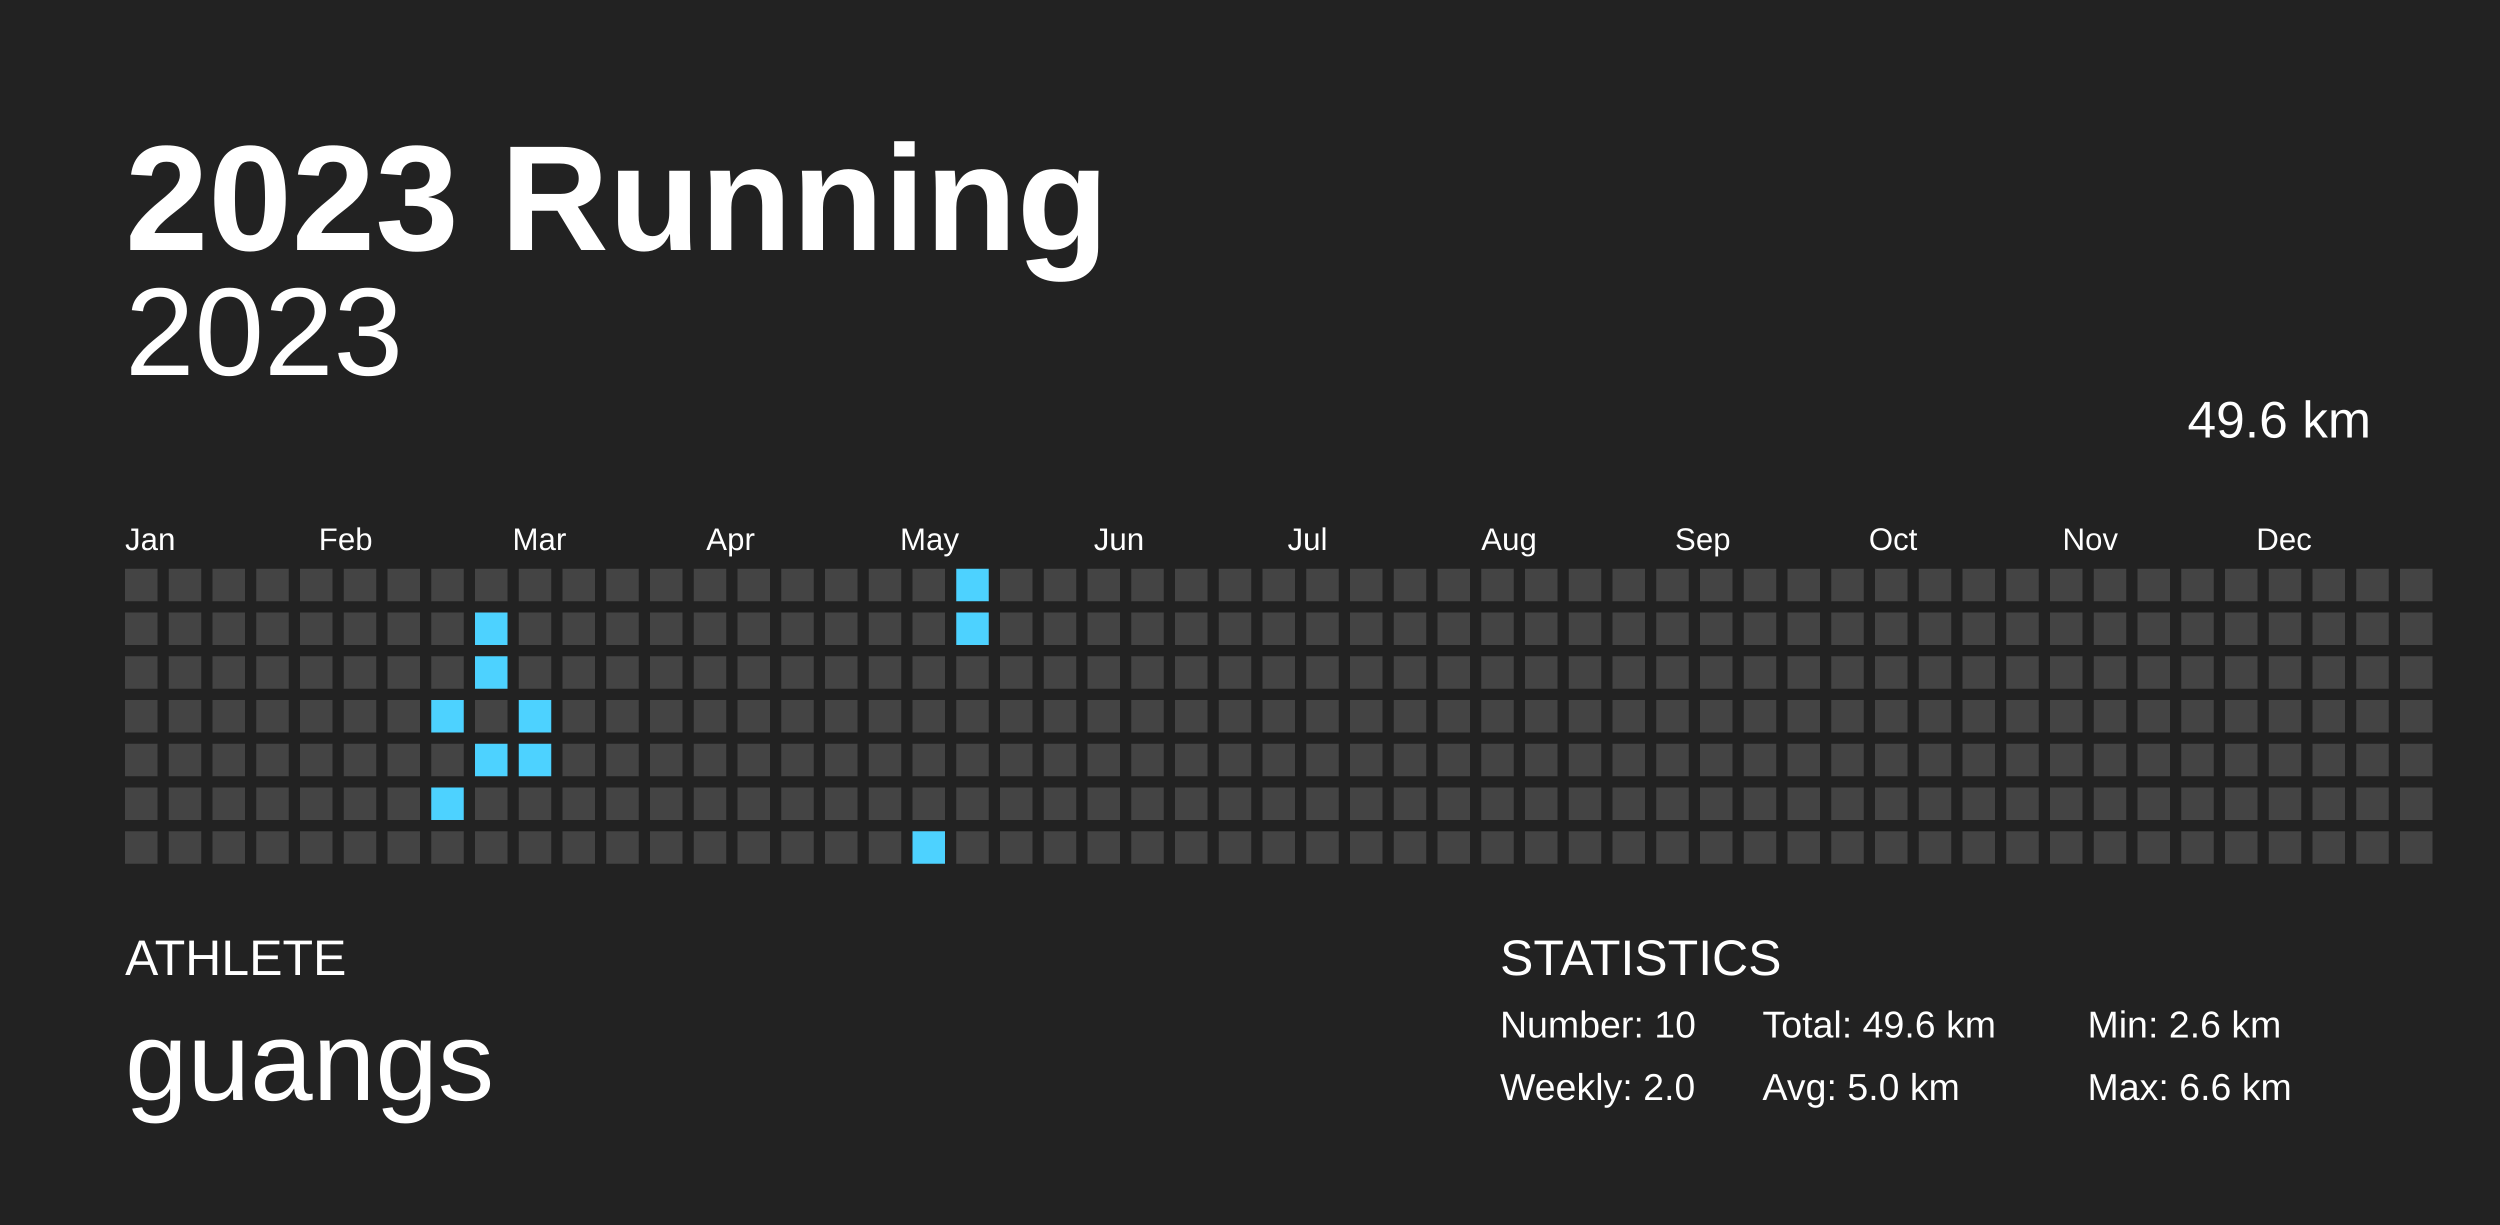
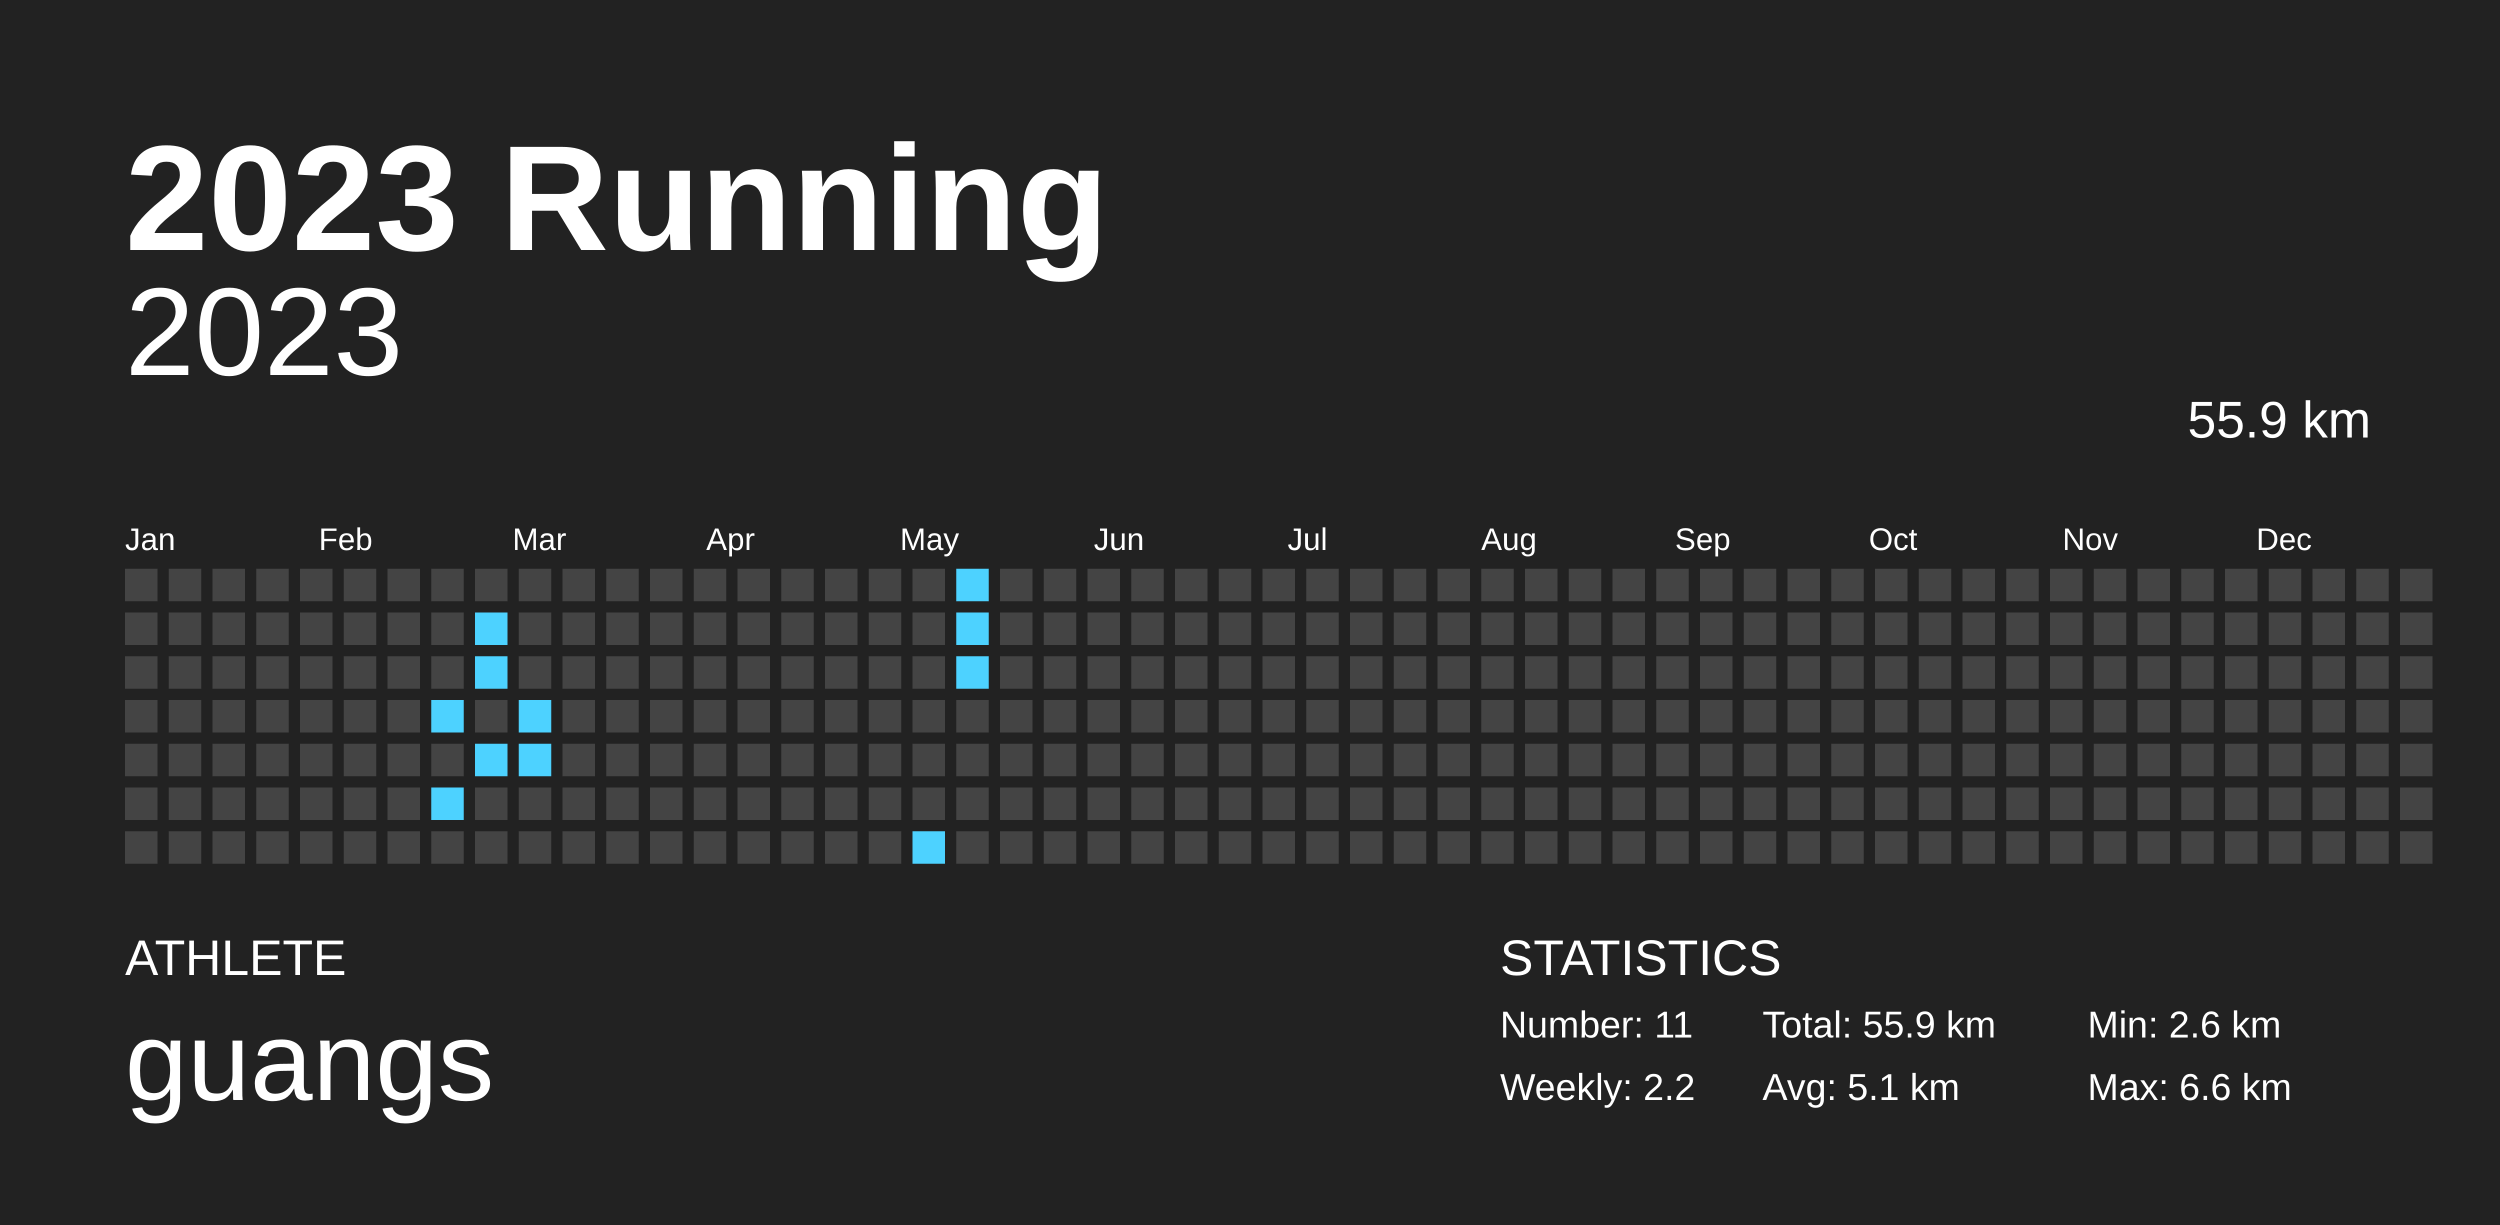
<svg xmlns="http://www.w3.org/2000/svg" baseProfile="full" height="98mm" version="1.1" viewBox="0,0,200,98" width="200mm">
  <defs />
  <rect fill="#222222" height="98" width="200" x="0" y="0" />
  <text fill="#FFFFFF" style="font-size:12px; font-family:Arial; font-weight:bold;" x="10" y="20">2023 Running</text>
  <text fill="#FFFFFF" style="font-size:4px; font-family:Arial" x="10" y="78">ATHLETE</text>
  <text fill="#FFFFFF" style="font-size:9px; font-family:Arial" x="10" y="88">guangs</text>
  <text fill="#FFFFFF" style="font-size:4px; font-family:Arial" x="120" y="78">STATISTICS</text>
-   <text fill="#FFFFFF" style="font-size:3px; font-family:Arial" x="120" y="83">Number: 10</text>
-   <text fill="#FFFFFF" style="font-size:3px; font-family:Arial" x="120" y="88">Weekly: 2.0</text>
-   <text fill="#FFFFFF" style="font-size:3px; font-family:Arial" x="141" y="83">Total: 49.6 km</text>
-   <text fill="#FFFFFF" style="font-size:3px; font-family:Arial" x="141" y="88">Avg: 5.0 km</text>
+   <text fill="#FFFFFF" style="font-size:3px; font-family:Arial" x="120" y="83">Number: 11</text>
+   <text fill="#FFFFFF" style="font-size:3px; font-family:Arial" x="120" y="88">Weekly: 2.2</text>
+   <text fill="#FFFFFF" style="font-size:3px; font-family:Arial" x="141" y="83">Total: 55.9 km</text>
+   <text fill="#FFFFFF" style="font-size:3px; font-family:Arial" x="141" y="88">Avg: 5.1 km</text>
  <text fill="#FFFFFF" style="font-size:3px; font-family:Arial" x="167" y="83">Min: 2.6 km</text>
  <text fill="#FFFFFF" style="font-size:3px; font-family:Arial" x="167" y="88">Max: 6.6 km</text>
  <text alignment-baseline="hanging" fill="#FFFFFF" style="font-size:10.0px; font-family:Arial;" x="10" y="30">2023</text>
-   <text alignment-baseline="hanging" fill="#FFFFFF" style="font-size:4.125px; font-family:Arial;" x="175" y="35">49.6 km</text>
+   <text alignment-baseline="hanging" fill="#FFFFFF" style="font-size:4.125px; font-family:Arial;" x="175" y="35">55.9 km</text>
  <text fill="#FFFFFF" style="font-size:2.5px; font-family:Arial" x="10.0" y="44">Jan</text>
  <text fill="#FFFFFF" style="font-size:2.5px; font-family:Arial" x="25.5" y="44">Feb</text>
  <text fill="#FFFFFF" style="font-size:2.5px; font-family:Arial" x="41.0" y="44">Mar</text>
  <text fill="#FFFFFF" style="font-size:2.5px; font-family:Arial" x="56.5" y="44">Apr</text>
  <text fill="#FFFFFF" style="font-size:2.5px; font-family:Arial" x="72.0" y="44">May</text>
  <text fill="#FFFFFF" style="font-size:2.5px; font-family:Arial" x="87.5" y="44">Jun</text>
  <text fill="#FFFFFF" style="font-size:2.5px; font-family:Arial" x="103.0" y="44">Jul</text>
  <text fill="#FFFFFF" style="font-size:2.5px; font-family:Arial" x="118.5" y="44">Aug</text>
  <text fill="#FFFFFF" style="font-size:2.5px; font-family:Arial" x="134.0" y="44">Sep</text>
  <text fill="#FFFFFF" style="font-size:2.5px; font-family:Arial" x="149.5" y="44">Oct</text>
  <text fill="#FFFFFF" style="font-size:2.5px; font-family:Arial" x="165.0" y="44">Nov</text>
  <text fill="#FFFFFF" style="font-size:2.5px; font-family:Arial" x="180.5" y="44">Dec</text>
  <rect fill="#444444" height="2.6" width="2.6" x="10.0" y="45.5" />
  <rect fill="#444444" height="2.6" width="2.6" x="10.0" y="49.0" />
  <rect fill="#444444" height="2.6" width="2.6" x="10.0" y="52.5" />
  <rect fill="#444444" height="2.6" width="2.6" x="10.0" y="56.0" />
  <rect fill="#444444" height="2.6" width="2.6" x="10.0" y="59.5" />
  <rect fill="#444444" height="2.6" width="2.6" x="10.0" y="63.0" />
  <rect fill="#444444" height="2.6" width="2.6" x="10.0" y="66.5" />
  <rect fill="#444444" height="2.6" width="2.6" x="13.5" y="45.5" />
  <rect fill="#444444" height="2.6" width="2.6" x="13.5" y="49.0" />
  <rect fill="#444444" height="2.6" width="2.6" x="13.5" y="52.5" />
  <rect fill="#444444" height="2.6" width="2.6" x="13.5" y="56.0" />
  <rect fill="#444444" height="2.6" width="2.6" x="13.5" y="59.5" />
  <rect fill="#444444" height="2.6" width="2.6" x="13.5" y="63.0" />
  <rect fill="#444444" height="2.6" width="2.6" x="13.5" y="66.5" />
  <rect fill="#444444" height="2.6" width="2.6" x="17.0" y="45.5" />
  <rect fill="#444444" height="2.6" width="2.6" x="17.0" y="49.0" />
  <rect fill="#444444" height="2.6" width="2.6" x="17.0" y="52.5" />
  <rect fill="#444444" height="2.6" width="2.6" x="17.0" y="56.0" />
  <rect fill="#444444" height="2.6" width="2.6" x="17.0" y="59.5" />
  <rect fill="#444444" height="2.6" width="2.6" x="17.0" y="63.0" />
  <rect fill="#444444" height="2.6" width="2.6" x="17.0" y="66.5" />
  <rect fill="#444444" height="2.6" width="2.6" x="20.5" y="45.5" />
  <rect fill="#444444" height="2.6" width="2.6" x="20.5" y="49.0" />
  <rect fill="#444444" height="2.6" width="2.6" x="20.5" y="52.5" />
  <rect fill="#444444" height="2.6" width="2.6" x="20.5" y="56.0" />
  <rect fill="#444444" height="2.6" width="2.6" x="20.5" y="59.5" />
  <rect fill="#444444" height="2.6" width="2.6" x="20.5" y="63.0" />
  <rect fill="#444444" height="2.6" width="2.6" x="20.5" y="66.5" />
  <rect fill="#444444" height="2.6" width="2.6" x="24.0" y="45.5" />
  <rect fill="#444444" height="2.6" width="2.6" x="24.0" y="49.0" />
  <rect fill="#444444" height="2.6" width="2.6" x="24.0" y="52.5" />
  <rect fill="#444444" height="2.6" width="2.6" x="24.0" y="56.0" />
  <rect fill="#444444" height="2.6" width="2.6" x="24.0" y="59.5" />
  <rect fill="#444444" height="2.6" width="2.6" x="24.0" y="63.0" />
  <rect fill="#444444" height="2.6" width="2.6" x="24.0" y="66.5" />
  <rect fill="#444444" height="2.6" width="2.6" x="27.5" y="45.5" />
  <rect fill="#444444" height="2.6" width="2.6" x="27.5" y="49.0" />
  <rect fill="#444444" height="2.6" width="2.6" x="27.5" y="52.5" />
  <rect fill="#444444" height="2.6" width="2.6" x="27.5" y="56.0" />
  <rect fill="#444444" height="2.6" width="2.6" x="27.5" y="59.5" />
  <rect fill="#444444" height="2.6" width="2.6" x="27.5" y="63.0" />
  <rect fill="#444444" height="2.6" width="2.6" x="27.5" y="66.5" />
  <rect fill="#444444" height="2.6" width="2.6" x="31.0" y="45.5" />
  <rect fill="#444444" height="2.6" width="2.6" x="31.0" y="49.0" />
  <rect fill="#444444" height="2.6" width="2.6" x="31.0" y="52.5" />
  <rect fill="#444444" height="2.6" width="2.6" x="31.0" y="56.0" />
  <rect fill="#444444" height="2.6" width="2.6" x="31.0" y="59.5" />
  <rect fill="#444444" height="2.6" width="2.6" x="31.0" y="63.0" />
  <rect fill="#444444" height="2.6" width="2.6" x="31.0" y="66.5" />
  <rect fill="#444444" height="2.6" width="2.6" x="34.5" y="45.5" />
  <rect fill="#444444" height="2.6" width="2.6" x="34.5" y="49.0" />
  <rect fill="#444444" height="2.6" width="2.6" x="34.5" y="52.5" />
  <rect fill="#4dd2ff" height="2.6" width="2.6" x="34.5" y="56.0" />
  <rect fill="#444444" height="2.6" width="2.6" x="34.5" y="59.5" />
  <rect fill="#4dd2ff" height="2.6" width="2.6" x="34.5" y="63.0" />
  <rect fill="#444444" height="2.6" width="2.6" x="34.5" y="66.5" />
  <rect fill="#444444" height="2.6" width="2.6" x="38.0" y="45.5" />
  <rect fill="#4dd2ff" height="2.6" width="2.6" x="38.0" y="49.0" />
  <rect fill="#4dd2ff" height="2.6" width="2.6" x="38.0" y="52.5" />
  <rect fill="#444444" height="2.6" width="2.6" x="38.0" y="56.0" />
  <rect fill="#4dd2ff" height="2.6" width="2.6" x="38.0" y="59.5" />
  <rect fill="#444444" height="2.6" width="2.6" x="38.0" y="63.0" />
  <rect fill="#444444" height="2.6" width="2.6" x="38.0" y="66.5" />
  <rect fill="#444444" height="2.6" width="2.6" x="41.5" y="45.5" />
  <rect fill="#444444" height="2.6" width="2.6" x="41.5" y="49.0" />
  <rect fill="#444444" height="2.6" width="2.6" x="41.5" y="52.5" />
  <rect fill="#4dd2ff" height="2.6" width="2.6" x="41.5" y="56.0" />
  <rect fill="#4dd2ff" height="2.6" width="2.6" x="41.5" y="59.5" />
  <rect fill="#444444" height="2.6" width="2.6" x="41.5" y="63.0" />
  <rect fill="#444444" height="2.6" width="2.6" x="41.5" y="66.5" />
  <rect fill="#444444" height="2.6" width="2.6" x="45.0" y="45.5" />
  <rect fill="#444444" height="2.6" width="2.6" x="45.0" y="49.0" />
  <rect fill="#444444" height="2.6" width="2.6" x="45.0" y="52.5" />
  <rect fill="#444444" height="2.6" width="2.6" x="45.0" y="56.0" />
  <rect fill="#444444" height="2.6" width="2.6" x="45.0" y="59.5" />
  <rect fill="#444444" height="2.6" width="2.6" x="45.0" y="63.0" />
  <rect fill="#444444" height="2.6" width="2.6" x="45.0" y="66.5" />
  <rect fill="#444444" height="2.6" width="2.6" x="48.5" y="45.5" />
  <rect fill="#444444" height="2.6" width="2.6" x="48.5" y="49.0" />
  <rect fill="#444444" height="2.6" width="2.6" x="48.5" y="52.5" />
  <rect fill="#444444" height="2.6" width="2.6" x="48.5" y="56.0" />
  <rect fill="#444444" height="2.6" width="2.6" x="48.5" y="59.5" />
  <rect fill="#444444" height="2.6" width="2.6" x="48.5" y="63.0" />
  <rect fill="#444444" height="2.6" width="2.6" x="48.5" y="66.5" />
  <rect fill="#444444" height="2.6" width="2.6" x="52.0" y="45.5" />
  <rect fill="#444444" height="2.6" width="2.6" x="52.0" y="49.0" />
  <rect fill="#444444" height="2.6" width="2.6" x="52.0" y="52.5" />
  <rect fill="#444444" height="2.6" width="2.6" x="52.0" y="56.0" />
  <rect fill="#444444" height="2.6" width="2.6" x="52.0" y="59.5" />
  <rect fill="#444444" height="2.6" width="2.6" x="52.0" y="63.0" />
  <rect fill="#444444" height="2.6" width="2.6" x="52.0" y="66.5" />
  <rect fill="#444444" height="2.6" width="2.6" x="55.5" y="45.5" />
  <rect fill="#444444" height="2.6" width="2.6" x="55.5" y="49.0" />
  <rect fill="#444444" height="2.6" width="2.6" x="55.5" y="52.5" />
  <rect fill="#444444" height="2.6" width="2.6" x="55.5" y="56.0" />
  <rect fill="#444444" height="2.6" width="2.6" x="55.5" y="59.5" />
  <rect fill="#444444" height="2.6" width="2.6" x="55.5" y="63.0" />
  <rect fill="#444444" height="2.6" width="2.6" x="55.5" y="66.5" />
  <rect fill="#444444" height="2.6" width="2.6" x="59.0" y="45.5" />
  <rect fill="#444444" height="2.6" width="2.6" x="59.0" y="49.0" />
  <rect fill="#444444" height="2.6" width="2.6" x="59.0" y="52.5" />
  <rect fill="#444444" height="2.6" width="2.6" x="59.0" y="56.0" />
  <rect fill="#444444" height="2.6" width="2.6" x="59.0" y="59.5" />
  <rect fill="#444444" height="2.6" width="2.6" x="59.0" y="63.0" />
  <rect fill="#444444" height="2.6" width="2.6" x="59.0" y="66.5" />
  <rect fill="#444444" height="2.6" width="2.6" x="62.5" y="45.5" />
  <rect fill="#444444" height="2.6" width="2.6" x="62.5" y="49.0" />
  <rect fill="#444444" height="2.6" width="2.6" x="62.5" y="52.5" />
  <rect fill="#444444" height="2.6" width="2.6" x="62.5" y="56.0" />
  <rect fill="#444444" height="2.6" width="2.6" x="62.5" y="59.5" />
  <rect fill="#444444" height="2.6" width="2.6" x="62.5" y="63.0" />
  <rect fill="#444444" height="2.6" width="2.6" x="62.5" y="66.5" />
  <rect fill="#444444" height="2.6" width="2.6" x="66.0" y="45.5" />
  <rect fill="#444444" height="2.6" width="2.6" x="66.0" y="49.0" />
  <rect fill="#444444" height="2.6" width="2.6" x="66.0" y="52.5" />
  <rect fill="#444444" height="2.6" width="2.6" x="66.0" y="56.0" />
  <rect fill="#444444" height="2.6" width="2.6" x="66.0" y="59.5" />
  <rect fill="#444444" height="2.6" width="2.6" x="66.0" y="63.0" />
  <rect fill="#444444" height="2.6" width="2.6" x="66.0" y="66.5" />
  <rect fill="#444444" height="2.6" width="2.6" x="69.5" y="45.5" />
  <rect fill="#444444" height="2.6" width="2.6" x="69.5" y="49.0" />
  <rect fill="#444444" height="2.6" width="2.6" x="69.5" y="52.5" />
  <rect fill="#444444" height="2.6" width="2.6" x="69.5" y="56.0" />
  <rect fill="#444444" height="2.6" width="2.6" x="69.5" y="59.5" />
  <rect fill="#444444" height="2.6" width="2.6" x="69.5" y="63.0" />
  <rect fill="#444444" height="2.6" width="2.6" x="69.5" y="66.5" />
  <rect fill="#444444" height="2.6" width="2.6" x="73.0" y="45.5" />
  <rect fill="#444444" height="2.6" width="2.6" x="73.0" y="49.0" />
  <rect fill="#444444" height="2.6" width="2.6" x="73.0" y="52.5" />
  <rect fill="#444444" height="2.6" width="2.6" x="73.0" y="56.0" />
  <rect fill="#444444" height="2.6" width="2.6" x="73.0" y="59.5" />
  <rect fill="#444444" height="2.6" width="2.6" x="73.0" y="63.0" />
  <rect fill="#4dd2ff" height="2.6" width="2.6" x="73.0" y="66.5" />
  <rect fill="#4dd2ff" height="2.6" width="2.6" x="76.5" y="45.5" />
  <rect fill="#4dd2ff" height="2.6" width="2.6" x="76.5" y="49.0" />
-   <rect fill="#444444" height="2.6" width="2.6" x="76.5" y="52.5" />
+   <rect fill="#4dd2ff" height="2.6" width="2.6" x="76.5" y="52.5" />
  <rect fill="#444444" height="2.6" width="2.6" x="76.5" y="56.0" />
  <rect fill="#444444" height="2.6" width="2.6" x="76.5" y="59.5" />
  <rect fill="#444444" height="2.6" width="2.6" x="76.5" y="63.0" />
  <rect fill="#444444" height="2.6" width="2.6" x="76.5" y="66.5" />
  <rect fill="#444444" height="2.6" width="2.6" x="80.0" y="45.5" />
  <rect fill="#444444" height="2.6" width="2.6" x="80.0" y="49.0" />
  <rect fill="#444444" height="2.6" width="2.6" x="80.0" y="52.5" />
  <rect fill="#444444" height="2.6" width="2.6" x="80.0" y="56.0" />
  <rect fill="#444444" height="2.6" width="2.6" x="80.0" y="59.5" />
  <rect fill="#444444" height="2.6" width="2.6" x="80.0" y="63.0" />
  <rect fill="#444444" height="2.6" width="2.6" x="80.0" y="66.5" />
  <rect fill="#444444" height="2.6" width="2.6" x="83.5" y="45.5" />
  <rect fill="#444444" height="2.6" width="2.6" x="83.5" y="49.0" />
  <rect fill="#444444" height="2.6" width="2.6" x="83.5" y="52.5" />
  <rect fill="#444444" height="2.6" width="2.6" x="83.5" y="56.0" />
  <rect fill="#444444" height="2.6" width="2.6" x="83.5" y="59.5" />
  <rect fill="#444444" height="2.6" width="2.6" x="83.5" y="63.0" />
  <rect fill="#444444" height="2.6" width="2.6" x="83.5" y="66.5" />
  <rect fill="#444444" height="2.6" width="2.6" x="87.0" y="45.5" />
  <rect fill="#444444" height="2.6" width="2.6" x="87.0" y="49.0" />
  <rect fill="#444444" height="2.6" width="2.6" x="87.0" y="52.5" />
  <rect fill="#444444" height="2.6" width="2.6" x="87.0" y="56.0" />
  <rect fill="#444444" height="2.6" width="2.6" x="87.0" y="59.5" />
  <rect fill="#444444" height="2.6" width="2.6" x="87.0" y="63.0" />
  <rect fill="#444444" height="2.6" width="2.6" x="87.0" y="66.5" />
  <rect fill="#444444" height="2.6" width="2.6" x="90.5" y="45.5" />
  <rect fill="#444444" height="2.6" width="2.6" x="90.5" y="49.0" />
  <rect fill="#444444" height="2.6" width="2.6" x="90.5" y="52.5" />
  <rect fill="#444444" height="2.6" width="2.6" x="90.5" y="56.0" />
  <rect fill="#444444" height="2.6" width="2.6" x="90.5" y="59.5" />
  <rect fill="#444444" height="2.6" width="2.6" x="90.5" y="63.0" />
  <rect fill="#444444" height="2.6" width="2.6" x="90.5" y="66.5" />
  <rect fill="#444444" height="2.6" width="2.6" x="94.0" y="45.5" />
  <rect fill="#444444" height="2.6" width="2.6" x="94.0" y="49.0" />
  <rect fill="#444444" height="2.6" width="2.6" x="94.0" y="52.5" />
  <rect fill="#444444" height="2.6" width="2.6" x="94.0" y="56.0" />
  <rect fill="#444444" height="2.6" width="2.6" x="94.0" y="59.5" />
  <rect fill="#444444" height="2.6" width="2.6" x="94.0" y="63.0" />
  <rect fill="#444444" height="2.6" width="2.6" x="94.0" y="66.5" />
  <rect fill="#444444" height="2.6" width="2.6" x="97.5" y="45.5" />
  <rect fill="#444444" height="2.6" width="2.6" x="97.5" y="49.0" />
  <rect fill="#444444" height="2.6" width="2.6" x="97.5" y="52.5" />
  <rect fill="#444444" height="2.6" width="2.6" x="97.5" y="56.0" />
  <rect fill="#444444" height="2.6" width="2.6" x="97.5" y="59.5" />
  <rect fill="#444444" height="2.6" width="2.6" x="97.5" y="63.0" />
  <rect fill="#444444" height="2.6" width="2.6" x="97.5" y="66.5" />
  <rect fill="#444444" height="2.6" width="2.6" x="101.0" y="45.5" />
  <rect fill="#444444" height="2.6" width="2.6" x="101.0" y="49.0" />
  <rect fill="#444444" height="2.6" width="2.6" x="101.0" y="52.5" />
  <rect fill="#444444" height="2.6" width="2.6" x="101.0" y="56.0" />
  <rect fill="#444444" height="2.6" width="2.6" x="101.0" y="59.5" />
  <rect fill="#444444" height="2.6" width="2.6" x="101.0" y="63.0" />
  <rect fill="#444444" height="2.6" width="2.6" x="101.0" y="66.5" />
  <rect fill="#444444" height="2.6" width="2.6" x="104.5" y="45.5" />
  <rect fill="#444444" height="2.6" width="2.6" x="104.5" y="49.0" />
  <rect fill="#444444" height="2.6" width="2.6" x="104.5" y="52.5" />
  <rect fill="#444444" height="2.6" width="2.6" x="104.5" y="56.0" />
  <rect fill="#444444" height="2.6" width="2.6" x="104.5" y="59.5" />
  <rect fill="#444444" height="2.6" width="2.6" x="104.5" y="63.0" />
  <rect fill="#444444" height="2.6" width="2.6" x="104.5" y="66.5" />
  <rect fill="#444444" height="2.6" width="2.6" x="108.0" y="45.5" />
  <rect fill="#444444" height="2.6" width="2.6" x="108.0" y="49.0" />
  <rect fill="#444444" height="2.6" width="2.6" x="108.0" y="52.5" />
  <rect fill="#444444" height="2.6" width="2.6" x="108.0" y="56.0" />
  <rect fill="#444444" height="2.6" width="2.6" x="108.0" y="59.5" />
  <rect fill="#444444" height="2.6" width="2.6" x="108.0" y="63.0" />
  <rect fill="#444444" height="2.6" width="2.6" x="108.0" y="66.5" />
  <rect fill="#444444" height="2.6" width="2.6" x="111.5" y="45.5" />
  <rect fill="#444444" height="2.6" width="2.6" x="111.5" y="49.0" />
  <rect fill="#444444" height="2.6" width="2.6" x="111.5" y="52.5" />
  <rect fill="#444444" height="2.6" width="2.6" x="111.5" y="56.0" />
  <rect fill="#444444" height="2.6" width="2.6" x="111.5" y="59.5" />
  <rect fill="#444444" height="2.6" width="2.6" x="111.5" y="63.0" />
  <rect fill="#444444" height="2.6" width="2.6" x="111.5" y="66.5" />
  <rect fill="#444444" height="2.6" width="2.6" x="115.0" y="45.5" />
  <rect fill="#444444" height="2.6" width="2.6" x="115.0" y="49.0" />
  <rect fill="#444444" height="2.6" width="2.6" x="115.0" y="52.5" />
  <rect fill="#444444" height="2.6" width="2.6" x="115.0" y="56.0" />
  <rect fill="#444444" height="2.6" width="2.6" x="115.0" y="59.5" />
  <rect fill="#444444" height="2.6" width="2.6" x="115.0" y="63.0" />
  <rect fill="#444444" height="2.6" width="2.6" x="115.0" y="66.5" />
  <rect fill="#444444" height="2.6" width="2.6" x="118.5" y="45.5" />
  <rect fill="#444444" height="2.6" width="2.6" x="118.5" y="49.0" />
  <rect fill="#444444" height="2.6" width="2.6" x="118.5" y="52.5" />
  <rect fill="#444444" height="2.6" width="2.6" x="118.5" y="56.0" />
  <rect fill="#444444" height="2.6" width="2.6" x="118.5" y="59.5" />
  <rect fill="#444444" height="2.6" width="2.6" x="118.5" y="63.0" />
  <rect fill="#444444" height="2.6" width="2.6" x="118.5" y="66.5" />
  <rect fill="#444444" height="2.6" width="2.6" x="122.0" y="45.5" />
  <rect fill="#444444" height="2.6" width="2.6" x="122.0" y="49.0" />
  <rect fill="#444444" height="2.6" width="2.6" x="122.0" y="52.5" />
  <rect fill="#444444" height="2.6" width="2.6" x="122.0" y="56.0" />
  <rect fill="#444444" height="2.6" width="2.6" x="122.0" y="59.5" />
  <rect fill="#444444" height="2.6" width="2.6" x="122.0" y="63.0" />
  <rect fill="#444444" height="2.6" width="2.6" x="122.0" y="66.5" />
  <rect fill="#444444" height="2.6" width="2.6" x="125.5" y="45.5" />
  <rect fill="#444444" height="2.6" width="2.6" x="125.5" y="49.0" />
  <rect fill="#444444" height="2.6" width="2.6" x="125.5" y="52.5" />
  <rect fill="#444444" height="2.6" width="2.6" x="125.5" y="56.0" />
  <rect fill="#444444" height="2.6" width="2.6" x="125.5" y="59.5" />
  <rect fill="#444444" height="2.6" width="2.6" x="125.5" y="63.0" />
  <rect fill="#444444" height="2.6" width="2.6" x="125.5" y="66.5" />
  <rect fill="#444444" height="2.6" width="2.6" x="129.0" y="45.5" />
  <rect fill="#444444" height="2.6" width="2.6" x="129.0" y="49.0" />
  <rect fill="#444444" height="2.6" width="2.6" x="129.0" y="52.5" />
  <rect fill="#444444" height="2.6" width="2.6" x="129.0" y="56.0" />
  <rect fill="#444444" height="2.6" width="2.6" x="129.0" y="59.5" />
  <rect fill="#444444" height="2.6" width="2.6" x="129.0" y="63.0" />
  <rect fill="#444444" height="2.6" width="2.6" x="129.0" y="66.5" />
  <rect fill="#444444" height="2.6" width="2.6" x="132.5" y="45.5" />
  <rect fill="#444444" height="2.6" width="2.6" x="132.5" y="49.0" />
  <rect fill="#444444" height="2.6" width="2.6" x="132.5" y="52.5" />
  <rect fill="#444444" height="2.6" width="2.6" x="132.5" y="56.0" />
  <rect fill="#444444" height="2.6" width="2.6" x="132.5" y="59.5" />
  <rect fill="#444444" height="2.6" width="2.6" x="132.5" y="63.0" />
  <rect fill="#444444" height="2.6" width="2.6" x="132.5" y="66.5" />
  <rect fill="#444444" height="2.6" width="2.6" x="136.0" y="45.5" />
  <rect fill="#444444" height="2.6" width="2.6" x="136.0" y="49.0" />
  <rect fill="#444444" height="2.6" width="2.6" x="136.0" y="52.5" />
  <rect fill="#444444" height="2.6" width="2.6" x="136.0" y="56.0" />
  <rect fill="#444444" height="2.6" width="2.6" x="136.0" y="59.5" />
  <rect fill="#444444" height="2.6" width="2.6" x="136.0" y="63.0" />
  <rect fill="#444444" height="2.6" width="2.6" x="136.0" y="66.5" />
  <rect fill="#444444" height="2.6" width="2.6" x="139.5" y="45.5" />
  <rect fill="#444444" height="2.6" width="2.6" x="139.5" y="49.0" />
  <rect fill="#444444" height="2.6" width="2.6" x="139.5" y="52.5" />
  <rect fill="#444444" height="2.6" width="2.6" x="139.5" y="56.0" />
  <rect fill="#444444" height="2.6" width="2.6" x="139.5" y="59.5" />
  <rect fill="#444444" height="2.6" width="2.6" x="139.5" y="63.0" />
  <rect fill="#444444" height="2.6" width="2.6" x="139.5" y="66.5" />
  <rect fill="#444444" height="2.6" width="2.6" x="143.0" y="45.5" />
  <rect fill="#444444" height="2.6" width="2.6" x="143.0" y="49.0" />
  <rect fill="#444444" height="2.6" width="2.6" x="143.0" y="52.5" />
  <rect fill="#444444" height="2.6" width="2.6" x="143.0" y="56.0" />
  <rect fill="#444444" height="2.6" width="2.6" x="143.0" y="59.5" />
  <rect fill="#444444" height="2.6" width="2.6" x="143.0" y="63.0" />
  <rect fill="#444444" height="2.6" width="2.6" x="143.0" y="66.5" />
  <rect fill="#444444" height="2.6" width="2.6" x="146.5" y="45.5" />
  <rect fill="#444444" height="2.6" width="2.6" x="146.5" y="49.0" />
  <rect fill="#444444" height="2.6" width="2.6" x="146.5" y="52.5" />
  <rect fill="#444444" height="2.6" width="2.6" x="146.5" y="56.0" />
  <rect fill="#444444" height="2.6" width="2.6" x="146.5" y="59.5" />
  <rect fill="#444444" height="2.6" width="2.6" x="146.5" y="63.0" />
  <rect fill="#444444" height="2.6" width="2.6" x="146.5" y="66.5" />
  <rect fill="#444444" height="2.6" width="2.6" x="150.0" y="45.5" />
  <rect fill="#444444" height="2.6" width="2.6" x="150.0" y="49.0" />
  <rect fill="#444444" height="2.6" width="2.6" x="150.0" y="52.5" />
  <rect fill="#444444" height="2.6" width="2.6" x="150.0" y="56.0" />
  <rect fill="#444444" height="2.6" width="2.6" x="150.0" y="59.5" />
  <rect fill="#444444" height="2.6" width="2.6" x="150.0" y="63.0" />
  <rect fill="#444444" height="2.6" width="2.6" x="150.0" y="66.5" />
  <rect fill="#444444" height="2.6" width="2.6" x="153.5" y="45.5" />
  <rect fill="#444444" height="2.6" width="2.6" x="153.5" y="49.0" />
  <rect fill="#444444" height="2.6" width="2.6" x="153.5" y="52.5" />
  <rect fill="#444444" height="2.6" width="2.6" x="153.5" y="56.0" />
  <rect fill="#444444" height="2.6" width="2.6" x="153.5" y="59.5" />
  <rect fill="#444444" height="2.6" width="2.6" x="153.5" y="63.0" />
  <rect fill="#444444" height="2.6" width="2.6" x="153.5" y="66.5" />
  <rect fill="#444444" height="2.6" width="2.6" x="157.0" y="45.5" />
  <rect fill="#444444" height="2.6" width="2.6" x="157.0" y="49.0" />
  <rect fill="#444444" height="2.6" width="2.6" x="157.0" y="52.5" />
  <rect fill="#444444" height="2.6" width="2.6" x="157.0" y="56.0" />
  <rect fill="#444444" height="2.6" width="2.6" x="157.0" y="59.5" />
  <rect fill="#444444" height="2.6" width="2.6" x="157.0" y="63.0" />
  <rect fill="#444444" height="2.6" width="2.6" x="157.0" y="66.5" />
  <rect fill="#444444" height="2.6" width="2.6" x="160.5" y="45.5" />
  <rect fill="#444444" height="2.6" width="2.6" x="160.5" y="49.0" />
  <rect fill="#444444" height="2.6" width="2.6" x="160.5" y="52.5" />
  <rect fill="#444444" height="2.6" width="2.6" x="160.5" y="56.0" />
  <rect fill="#444444" height="2.6" width="2.6" x="160.5" y="59.5" />
  <rect fill="#444444" height="2.6" width="2.6" x="160.5" y="63.0" />
  <rect fill="#444444" height="2.6" width="2.6" x="160.5" y="66.5" />
  <rect fill="#444444" height="2.6" width="2.6" x="164.0" y="45.5" />
  <rect fill="#444444" height="2.6" width="2.6" x="164.0" y="49.0" />
  <rect fill="#444444" height="2.6" width="2.6" x="164.0" y="52.5" />
  <rect fill="#444444" height="2.6" width="2.6" x="164.0" y="56.0" />
  <rect fill="#444444" height="2.6" width="2.6" x="164.0" y="59.5" />
  <rect fill="#444444" height="2.6" width="2.6" x="164.0" y="63.0" />
  <rect fill="#444444" height="2.6" width="2.6" x="164.0" y="66.5" />
  <rect fill="#444444" height="2.6" width="2.6" x="167.5" y="45.5" />
  <rect fill="#444444" height="2.6" width="2.6" x="167.5" y="49.0" />
  <rect fill="#444444" height="2.6" width="2.6" x="167.5" y="52.5" />
  <rect fill="#444444" height="2.6" width="2.6" x="167.5" y="56.0" />
  <rect fill="#444444" height="2.6" width="2.6" x="167.5" y="59.5" />
  <rect fill="#444444" height="2.6" width="2.6" x="167.5" y="63.0" />
  <rect fill="#444444" height="2.6" width="2.6" x="167.5" y="66.5" />
  <rect fill="#444444" height="2.6" width="2.6" x="171.0" y="45.5" />
  <rect fill="#444444" height="2.6" width="2.6" x="171.0" y="49.0" />
  <rect fill="#444444" height="2.6" width="2.6" x="171.0" y="52.5" />
  <rect fill="#444444" height="2.6" width="2.6" x="171.0" y="56.0" />
  <rect fill="#444444" height="2.6" width="2.6" x="171.0" y="59.5" />
  <rect fill="#444444" height="2.6" width="2.6" x="171.0" y="63.0" />
  <rect fill="#444444" height="2.6" width="2.6" x="171.0" y="66.5" />
  <rect fill="#444444" height="2.6" width="2.6" x="174.5" y="45.5" />
  <rect fill="#444444" height="2.6" width="2.6" x="174.5" y="49.0" />
  <rect fill="#444444" height="2.6" width="2.6" x="174.5" y="52.5" />
  <rect fill="#444444" height="2.6" width="2.6" x="174.5" y="56.0" />
  <rect fill="#444444" height="2.6" width="2.6" x="174.5" y="59.5" />
  <rect fill="#444444" height="2.6" width="2.6" x="174.5" y="63.0" />
  <rect fill="#444444" height="2.6" width="2.6" x="174.5" y="66.5" />
  <rect fill="#444444" height="2.6" width="2.6" x="178.0" y="45.5" />
  <rect fill="#444444" height="2.6" width="2.6" x="178.0" y="49.0" />
  <rect fill="#444444" height="2.6" width="2.6" x="178.0" y="52.5" />
  <rect fill="#444444" height="2.6" width="2.6" x="178.0" y="56.0" />
  <rect fill="#444444" height="2.6" width="2.6" x="178.0" y="59.5" />
  <rect fill="#444444" height="2.6" width="2.6" x="178.0" y="63.0" />
  <rect fill="#444444" height="2.6" width="2.6" x="178.0" y="66.5" />
  <rect fill="#444444" height="2.6" width="2.6" x="181.5" y="45.5" />
  <rect fill="#444444" height="2.6" width="2.6" x="181.5" y="49.0" />
  <rect fill="#444444" height="2.6" width="2.6" x="181.5" y="52.5" />
  <rect fill="#444444" height="2.6" width="2.6" x="181.5" y="56.0" />
  <rect fill="#444444" height="2.6" width="2.6" x="181.5" y="59.5" />
  <rect fill="#444444" height="2.6" width="2.6" x="181.5" y="63.0" />
  <rect fill="#444444" height="2.6" width="2.6" x="181.5" y="66.5" />
  <rect fill="#444444" height="2.6" width="2.6" x="185.0" y="45.5" />
  <rect fill="#444444" height="2.6" width="2.6" x="185.0" y="49.0" />
  <rect fill="#444444" height="2.6" width="2.6" x="185.0" y="52.5" />
  <rect fill="#444444" height="2.6" width="2.6" x="185.0" y="56.0" />
  <rect fill="#444444" height="2.6" width="2.6" x="185.0" y="59.5" />
  <rect fill="#444444" height="2.6" width="2.6" x="185.0" y="63.0" />
  <rect fill="#444444" height="2.6" width="2.6" x="185.0" y="66.5" />
  <rect fill="#444444" height="2.6" width="2.6" x="188.5" y="45.5" />
  <rect fill="#444444" height="2.6" width="2.6" x="188.5" y="49.0" />
  <rect fill="#444444" height="2.6" width="2.6" x="188.5" y="52.5" />
  <rect fill="#444444" height="2.6" width="2.6" x="188.5" y="56.0" />
  <rect fill="#444444" height="2.6" width="2.6" x="188.5" y="59.5" />
  <rect fill="#444444" height="2.6" width="2.6" x="188.5" y="63.0" />
  <rect fill="#444444" height="2.6" width="2.6" x="188.5" y="66.5" />
  <rect fill="#444444" height="2.6" width="2.6" x="192.0" y="45.5" />
  <rect fill="#444444" height="2.6" width="2.6" x="192.0" y="49.0" />
  <rect fill="#444444" height="2.6" width="2.6" x="192.0" y="52.5" />
  <rect fill="#444444" height="2.6" width="2.6" x="192.0" y="56.0" />
  <rect fill="#444444" height="2.6" width="2.6" x="192.0" y="59.5" />
  <rect fill="#444444" height="2.6" width="2.6" x="192.0" y="63.0" />
  <rect fill="#444444" height="2.6" width="2.6" x="192.0" y="66.5" />
</svg>
